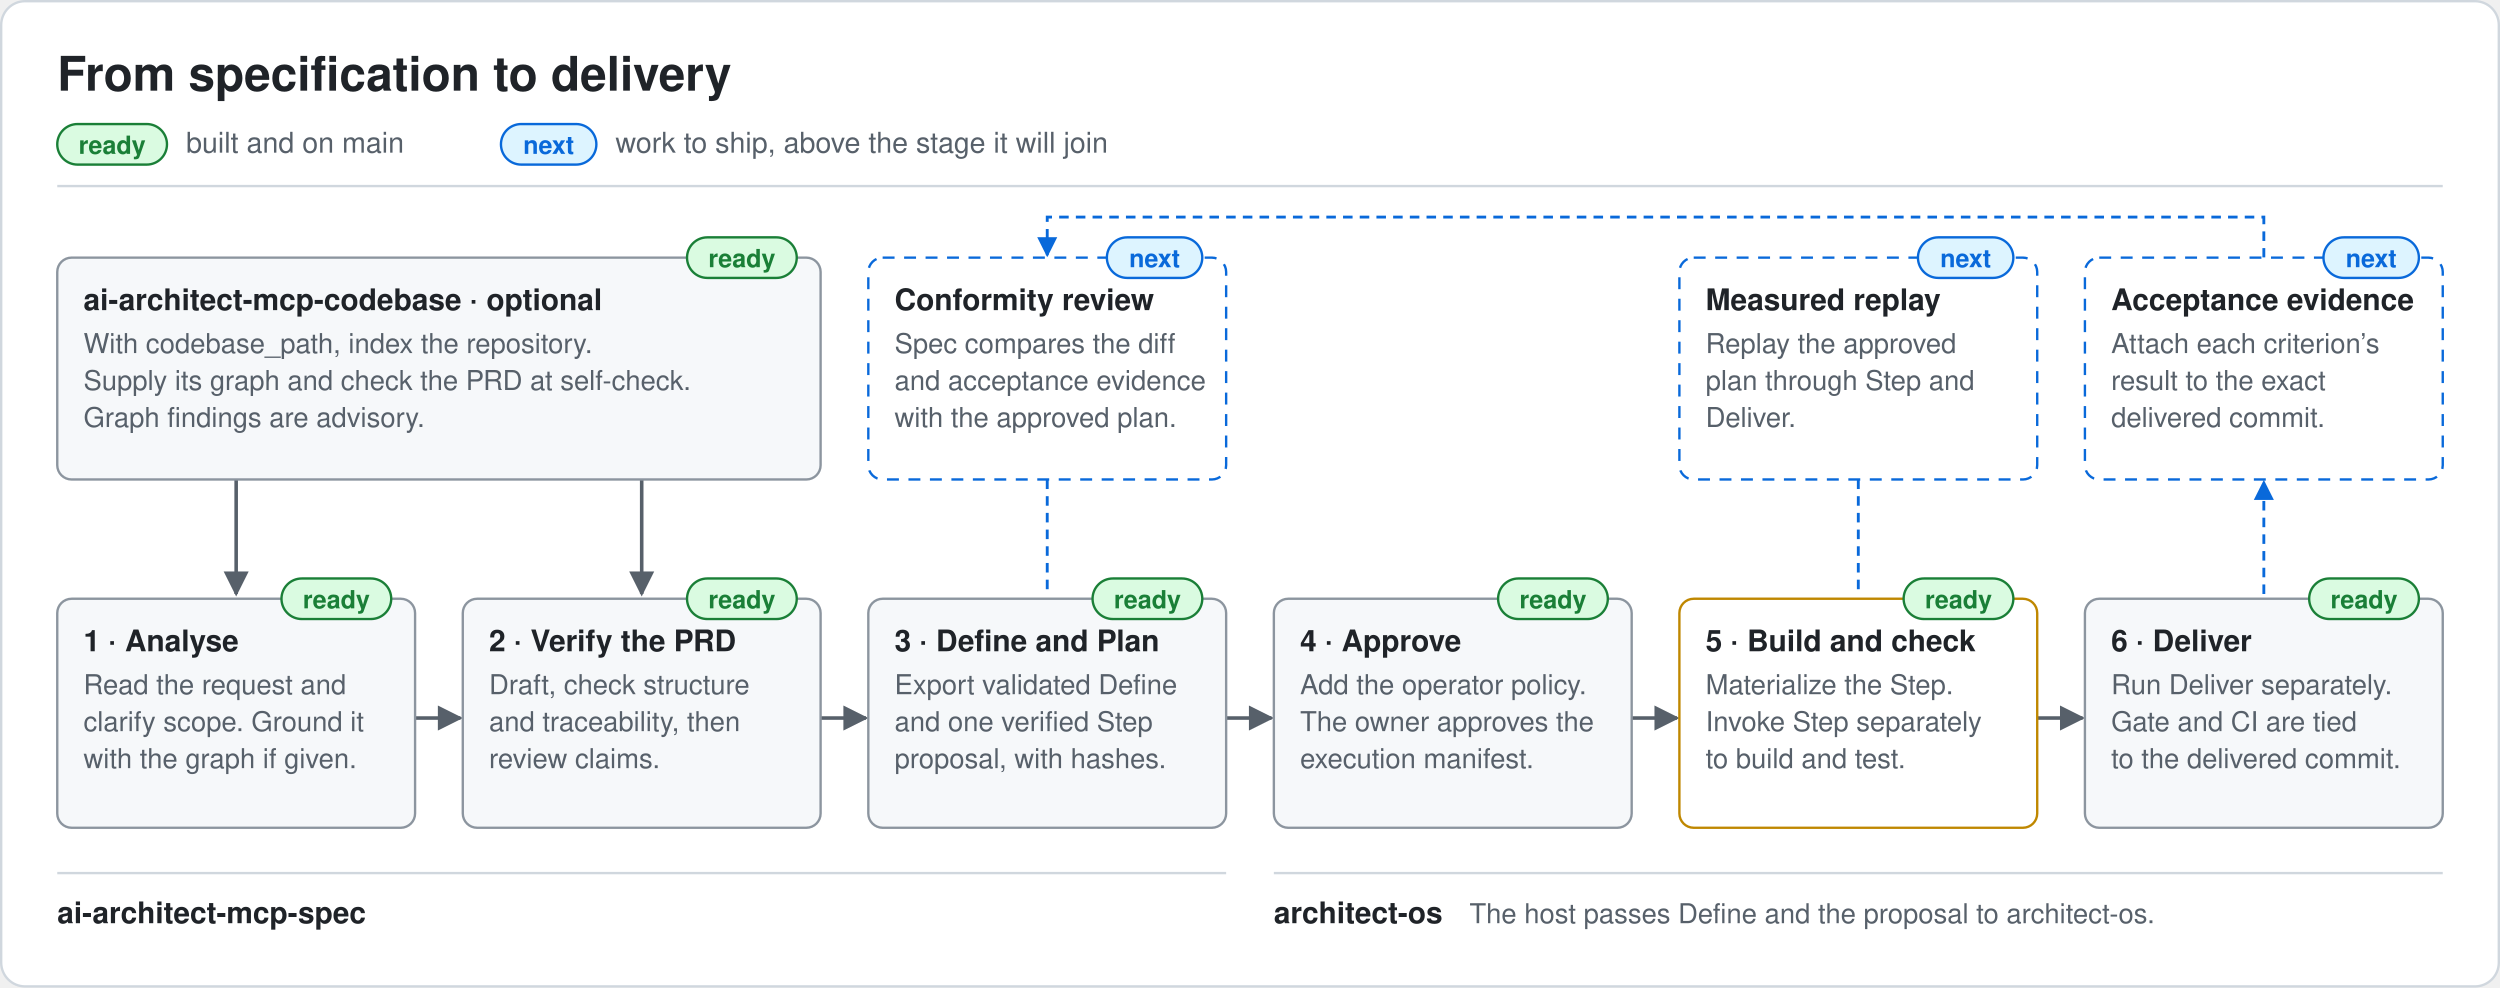
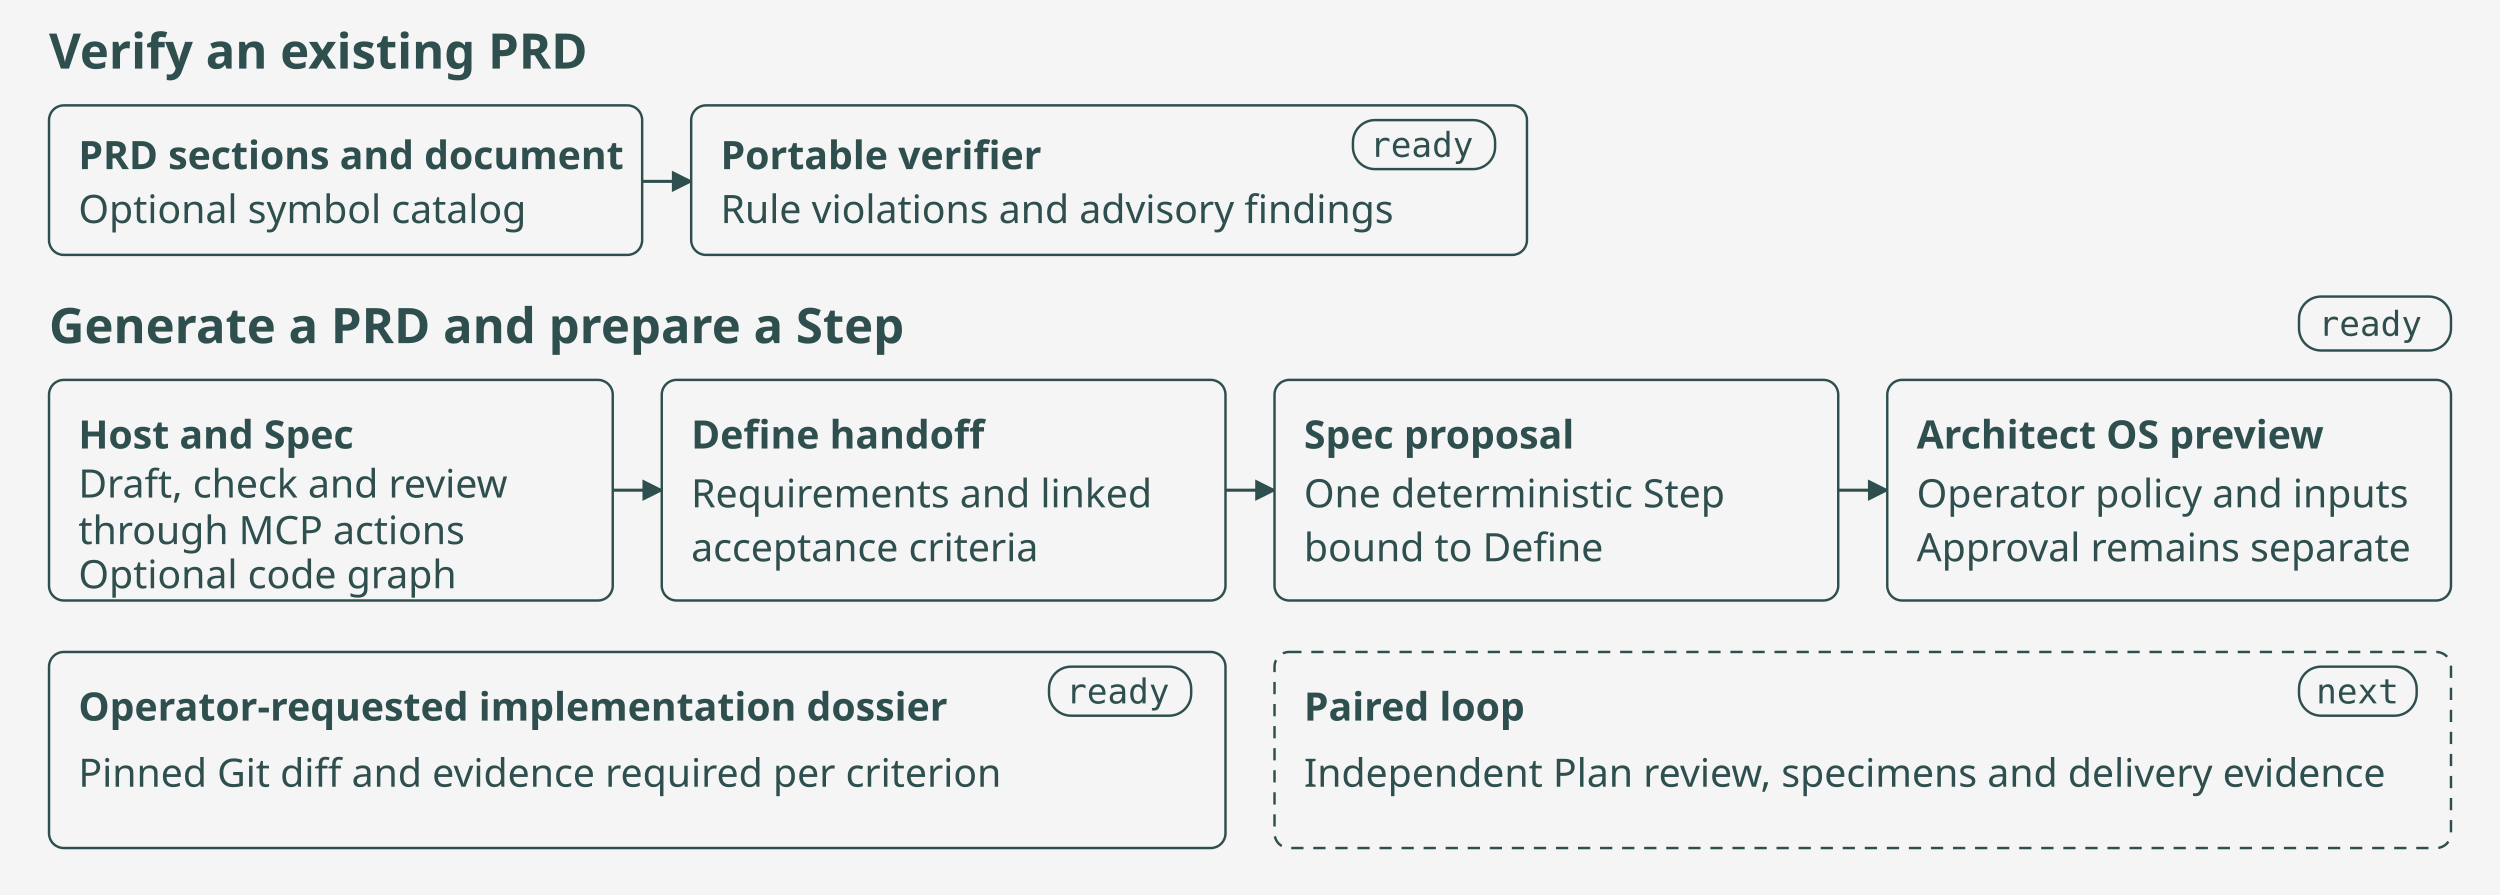
- <svg xmlns="http://www.w3.org/2000/svg" viewBox="0 0 1048 414" width="1048" height="414" role="img" aria-labelledby="t d" font-family="-apple-system, 'Segoe UI', Helvetica, Arial, sans-serif">
+ <svg xmlns="http://www.w3.org/2000/svg" viewBox="0 0 1020 365" width="1020" height="365" role="img" aria-labelledby="title description">
+   <style>
+     svg { color-scheme: light dark; font-family: 'Inter Tight', system-ui, sans-serif }
+     .canvas { fill: whitesmoke }
+     text { fill: darkslategray; font-size: 16px }
+     .heading { font-size: 20px; font-weight: 650 }
+     .label { font-weight: 650 }
+     .badge { font: 14px 'JetBrains Mono', ui-monospace, monospace }
+     .card, .badge-box { fill: whitesmoke; stroke: darkslategray; stroke-width: 1 }
+     .arrow { fill: none; stroke: darkslategray; stroke-width: 1.25; marker-end: url(#arrow) }
+     .pending { stroke-dasharray: 5 4 }
+     @media (prefers-color-scheme: dark) {
+       .canvas, .card, .badge-box { fill: darkslategray }
+       text, .arrowhead { fill: whitesmoke }
+       .card, .badge-box, .arrow { stroke: whitesmoke }
+     }
+   </style>
  <defs>
-     <marker id="a" viewBox="0 0 10 10" refX="9" refY="5" markerWidth="7" markerHeight="7" orient="auto">
-       <path d="M0 0L10 5L0 10z" fill="#57606a" />
-     </marker>
-     <marker id="n" viewBox="0 0 10 10" refX="9" refY="5" markerWidth="7" markerHeight="7" orient="auto">
-       <path d="M0 0L10 5L0 10z" fill="#0969da" />
+     <marker id="arrow" viewBox="0 0 10 10" refX="9" refY="5" markerWidth="7" markerHeight="7" orient="auto">
+       <path d="M0 0 10 5 0 10z" class="arrowhead" fill="darkslategray" />
    </marker>
  </defs>
-   <rect x="0.5" y="0.5" width="1047" height="413" rx="10" fill="#ffffff" stroke="#d0d7de" />
-   <text x="24" y="38" font-size="20" fill="#1f2328" font-weight="600">From specification to delivery</text>
-   <rect x="24" y="52" width="46" height="17" rx="8.5" fill="#dafbe1" stroke="#1a7f37" />
-   <text x="47.0" y="64.5" font-size="10.5" fill="#1a7f37" font-weight="600" text-anchor="middle">ready</text>
-   <text x="78" y="64" font-size="12" fill="#57606a">built and on main</text>
-   <rect x="210" y="52" width="40" height="17" rx="8.5" fill="#ddf4ff" stroke="#0969da" />
-   <text x="230.0" y="64.5" font-size="10.5" fill="#0969da" font-weight="600" text-anchor="middle">next</text>
-   <text x="258" y="64" font-size="12" fill="#57606a">work to ship, above the stage it will join</text>
-   <line x1="24" y1="78" x2="1024" y2="78" stroke="#d0d7de" />
-   <polyline points="949,108 949,91 439,91 439,107" fill="none" stroke="#0969da" stroke-width="1.2" stroke-dasharray="4 3" marker-end="url(#n)" />
-   <polyline points="99,201 99,249" fill="none" stroke="#57606a" stroke-width="1.5" marker-end="url(#a)" />
-   <polyline points="269,201 269,249" fill="none" stroke="#57606a" stroke-width="1.5" marker-end="url(#a)" />
-   <polyline points="439,201 439,249" fill="none" stroke="#0969da" stroke-width="1.2" stroke-dasharray="4 3" />
-   <polyline points="779,201 779,249" fill="none" stroke="#0969da" stroke-width="1.2" stroke-dasharray="4 3" />
-   <polyline points="949,249 949,202" fill="none" stroke="#0969da" stroke-width="1.2" stroke-dasharray="4 3" marker-end="url(#n)" />
-   <polyline points="174,301 193,301" fill="none" stroke="#57606a" stroke-width="1.5" marker-end="url(#a)" />
-   <polyline points="344,301 363,301" fill="none" stroke="#57606a" stroke-width="1.5" marker-end="url(#a)" />
-   <polyline points="514,301 533,301" fill="none" stroke="#57606a" stroke-width="1.5" marker-end="url(#a)" />
-   <polyline points="684,301 703,301" fill="none" stroke="#57606a" stroke-width="1.5" marker-end="url(#a)" />
-   <polyline points="854,301 873,301" fill="none" stroke="#57606a" stroke-width="1.5" marker-end="url(#a)" />
-   <rect x="24" y="108" width="320" height="93" rx="6" fill="#f6f8fa" stroke="#8c959f" />
-   <text x="35" y="130" font-size="12.5" fill="#1f2328" font-weight="600">ai-architect-mcp-codebase · optional</text>
-   <text x="35" y="148.0" font-size="11.5" fill="#57606a">With codebase_path, index the repository.</text>
-   <text x="35" y="163.5" font-size="11.5" fill="#57606a">Supply its graph and check the PRD at self-check.</text>
-   <text x="35" y="179.0" font-size="11.5" fill="#57606a">Graph findings are advisory.</text>
-   <rect x="288" y="99.5" width="46" height="17" rx="8.5" fill="#dafbe1" stroke="#1a7f37" />
-   <text x="311.0" y="112.0" font-size="10.5" fill="#1a7f37" font-weight="600" text-anchor="middle">ready</text>
-   <rect x="364" y="108" width="150" height="93" rx="6" fill="#ffffff" stroke="#0969da" stroke-dasharray="5 4" />
-   <text x="375" y="130" font-size="12.5" fill="#1f2328" font-weight="600">Conformity review</text>
-   <text x="375" y="148.0" font-size="11.5" fill="#57606a">Spec compares the diff</text>
-   <text x="375" y="163.5" font-size="11.5" fill="#57606a">and acceptance evidence</text>
-   <text x="375" y="179.0" font-size="11.5" fill="#57606a">with the approved plan.</text>
-   <rect x="464" y="99.5" width="40" height="17" rx="8.5" fill="#ddf4ff" stroke="#0969da" />
-   <text x="484.0" y="112.0" font-size="10.5" fill="#0969da" font-weight="600" text-anchor="middle">next</text>
-   <rect x="704" y="108" width="150" height="93" rx="6" fill="#ffffff" stroke="#0969da" stroke-dasharray="5 4" />
-   <text x="715" y="130" font-size="12.5" fill="#1f2328" font-weight="600">Measured replay</text>
-   <text x="715" y="148.0" font-size="11.5" fill="#57606a">Replay the approved</text>
-   <text x="715" y="163.5" font-size="11.5" fill="#57606a">plan through Step and</text>
-   <text x="715" y="179.0" font-size="11.5" fill="#57606a">Deliver.</text>
-   <rect x="804" y="99.5" width="40" height="17" rx="8.5" fill="#ddf4ff" stroke="#0969da" />
-   <text x="824.0" y="112.0" font-size="10.5" fill="#0969da" font-weight="600" text-anchor="middle">next</text>
-   <rect x="874" y="108" width="150" height="93" rx="6" fill="#ffffff" stroke="#0969da" stroke-dasharray="5 4" />
-   <text x="885" y="130" font-size="12.5" fill="#1f2328" font-weight="600">Acceptance evidence</text>
-   <text x="885" y="148.0" font-size="11.5" fill="#57606a">Attach each criterion’s</text>
-   <text x="885" y="163.5" font-size="11.5" fill="#57606a">result to the exact</text>
-   <text x="885" y="179.0" font-size="11.5" fill="#57606a">delivered commit.</text>
-   <rect x="974" y="99.5" width="40" height="17" rx="8.5" fill="#ddf4ff" stroke="#0969da" />
-   <text x="994.0" y="112.0" font-size="10.5" fill="#0969da" font-weight="600" text-anchor="middle">next</text>
-   <rect x="24" y="251" width="150" height="96" rx="6" fill="#f6f8fa" stroke="#8c959f" />
-   <text x="35" y="273" font-size="12.5" fill="#1f2328" font-weight="600">1 · Analyse</text>
-   <text x="35" y="291.0" font-size="11.5" fill="#57606a">Read the request and</text>
-   <text x="35" y="306.5" font-size="11.5" fill="#57606a">clarify scope. Ground it</text>
-   <text x="35" y="322.0" font-size="11.5" fill="#57606a">with the graph if given.</text>
-   <rect x="118" y="242.5" width="46" height="17" rx="8.5" fill="#dafbe1" stroke="#1a7f37" />
-   <text x="141.0" y="255.0" font-size="10.5" fill="#1a7f37" font-weight="600" text-anchor="middle">ready</text>
-   <rect x="194" y="251" width="150" height="96" rx="6" fill="#f6f8fa" stroke="#8c959f" />
-   <text x="205" y="273" font-size="12.5" fill="#1f2328" font-weight="600">2 · Verify the PRD</text>
-   <text x="205" y="291.0" font-size="11.5" fill="#57606a">Draft, check structure</text>
-   <text x="205" y="306.5" font-size="11.5" fill="#57606a">and traceability, then</text>
-   <text x="205" y="322.0" font-size="11.5" fill="#57606a">review claims.</text>
-   <rect x="288" y="242.5" width="46" height="17" rx="8.5" fill="#dafbe1" stroke="#1a7f37" />
-   <text x="311.0" y="255.0" font-size="10.5" fill="#1a7f37" font-weight="600" text-anchor="middle">ready</text>
-   <rect x="364" y="251" width="150" height="96" rx="6" fill="#f6f8fa" stroke="#8c959f" />
-   <text x="375" y="273" font-size="12.5" fill="#1f2328" font-weight="600">3 · Define and Plan</text>
-   <text x="375" y="291.0" font-size="11.5" fill="#57606a">Export validated Define</text>
-   <text x="375" y="306.5" font-size="11.5" fill="#57606a">and one verified Step</text>
-   <text x="375" y="322.0" font-size="11.5" fill="#57606a">proposal, with hashes.</text>
-   <rect x="458" y="242.5" width="46" height="17" rx="8.5" fill="#dafbe1" stroke="#1a7f37" />
-   <text x="481.0" y="255.0" font-size="10.5" fill="#1a7f37" font-weight="600" text-anchor="middle">ready</text>
-   <rect x="534" y="251" width="150" height="96" rx="6" fill="#f6f8fa" stroke="#8c959f" />
-   <text x="545" y="273" font-size="12.5" fill="#1f2328" font-weight="600">4 · Approve</text>
-   <text x="545" y="291.0" font-size="11.5" fill="#57606a">Add the operator policy.</text>
-   <text x="545" y="306.5" font-size="11.5" fill="#57606a">The owner approves the</text>
-   <text x="545" y="322.0" font-size="11.5" fill="#57606a">execution manifest.</text>
-   <rect x="628" y="242.5" width="46" height="17" rx="8.5" fill="#dafbe1" stroke="#1a7f37" />
-   <text x="651.0" y="255.0" font-size="10.5" fill="#1a7f37" font-weight="600" text-anchor="middle">ready</text>
-   <rect x="704" y="251" width="150" height="96" rx="6" fill="#ffffff" stroke="#bf8700" />
-   <text x="715" y="273" font-size="12.5" fill="#1f2328" font-weight="600">5 · Build and check</text>
-   <text x="715" y="291.0" font-size="11.5" fill="#57606a">Materialize the Step.</text>
-   <text x="715" y="306.5" font-size="11.5" fill="#57606a">Invoke Step separately</text>
-   <text x="715" y="322.0" font-size="11.5" fill="#57606a">to build and test.</text>
-   <rect x="798" y="242.5" width="46" height="17" rx="8.5" fill="#dafbe1" stroke="#1a7f37" />
-   <text x="821.0" y="255.0" font-size="10.5" fill="#1a7f37" font-weight="600" text-anchor="middle">ready</text>
-   <rect x="874" y="251" width="150" height="96" rx="6" fill="#f6f8fa" stroke="#8c959f" />
-   <text x="885" y="273" font-size="12.5" fill="#1f2328" font-weight="600">6 · Deliver</text>
-   <text x="885" y="291.0" font-size="11.5" fill="#57606a">Run Deliver separately.</text>
-   <text x="885" y="306.5" font-size="11.5" fill="#57606a">Gate and CI are tied</text>
-   <text x="885" y="322.0" font-size="11.5" fill="#57606a">to the delivered commit.</text>
-   <rect x="968" y="242.5" width="46" height="17" rx="8.5" fill="#dafbe1" stroke="#1a7f37" />
-   <text x="991.0" y="255.0" font-size="10.5" fill="#1a7f37" font-weight="600" text-anchor="middle">ready</text>
-   <line x1="24" y1="366" x2="514" y2="366" stroke="#d0d7de" />
-   <line x1="534" y1="366" x2="1024" y2="366" stroke="#d0d7de" />
-   <text x="24" y="387" font-size="12.5" fill="#1f2328" font-weight="600">ai-architect-mcp-spec</text>
-   <text x="534" y="387" font-size="12.5" fill="#1f2328" font-weight="600">architect-os</text>
-   <text x="616" y="387" font-size="11.5" fill="#57606a">The host passes Define and the proposal to architect-os.</text>
+   <rect class="canvas" width="1020" height="365" />
+   <text class="heading" x="20" y="28">Verify an existing PRD</text>
+   <rect class="card" x="20" y="43" width="242" height="61" rx="6" />
+   <text x="32" y="69" class="label">PRD sections and document</text>
+   <text x="32" y="91">Optional symbol catalog</text>
+   <path class="arrow" d="M262 74H282" />
+   <rect class="card" x="282" y="43" width="341" height="61" rx="6" />
+   <text x="294" y="69" class="label">Portable verifier</text>
+   <text x="294" y="91">Rule violations and advisory findings</text>
+   <rect class="badge-box" x="552" y="49" width="58" height="20" rx="9" />
+   <text class="badge" x="559" y="64">ready</text>
+   <text class="heading" x="20" y="140">Generate a PRD and prepare a Step</text>
+   <rect class="card" x="20" y="155" width="230" height="90" rx="6" />
+   <text x="32" y="183" class="label">Host and Spec</text>
+   <text x="32" y="203">Draft, check and review</text>
+   <text x="32" y="222">through MCP actions</text>
+   <text x="32" y="240" font-size="14">Optional code graph</text>
+   <path class="arrow" d="M250 200H270" />
+   <rect class="card" x="270" y="155" width="230" height="90" rx="6" />
+   <text x="282" y="183" class="label">Define handoff</text>
+   <text x="282" y="207">Requirements and linked</text>
+   <text x="282" y="229">acceptance criteria</text>
+   <path class="arrow" d="M500 200H520" />
+   <rect class="card" x="520" y="155" width="230" height="90" rx="6" />
+   <text x="532" y="183" class="label">Spec proposal</text>
+   <text x="532" y="207">One deterministic Step</text>
+   <text x="532" y="229">bound to Define</text>
+   <path class="arrow" d="M750 200H770" />
+   <rect class="card" x="770" y="155" width="230" height="90" rx="6" />
+   <text x="782" y="183" class="label">Architect OS preview</text>
+   <text x="782" y="207">Operator policy and inputs</text>
+   <text x="782" y="229">Approval remains separate</text>
+   <rect class="badge-box" x="938" y="121" width="62" height="22" rx="9" />
+   <text class="badge" x="946" y="137">ready</text>
+   <rect class="card" x="20" y="266" width="480" height="80" rx="6" />
+   <text x="32" y="294" class="label">Operator-requested implementation dossier</text>
+   <text x="32" y="321">Pinned Git diff and evidence required per criterion</text>
+   <rect class="badge-box" x="428" y="272" width="58" height="20" rx="9" />
+   <text class="badge" x="435" y="287">ready</text>
+   <rect class="card pending" x="520" y="266" width="480" height="80" rx="6" />
+   <text x="532" y="294" class="label">Paired loop</text>
+   <text x="532" y="321">Independent Plan review, specimens and delivery evidence</text>
+   <rect class="badge-box" x="938" y="272" width="48" height="20" rx="9" />
+   <text class="badge" x="945" y="287">next</text>
</svg>
